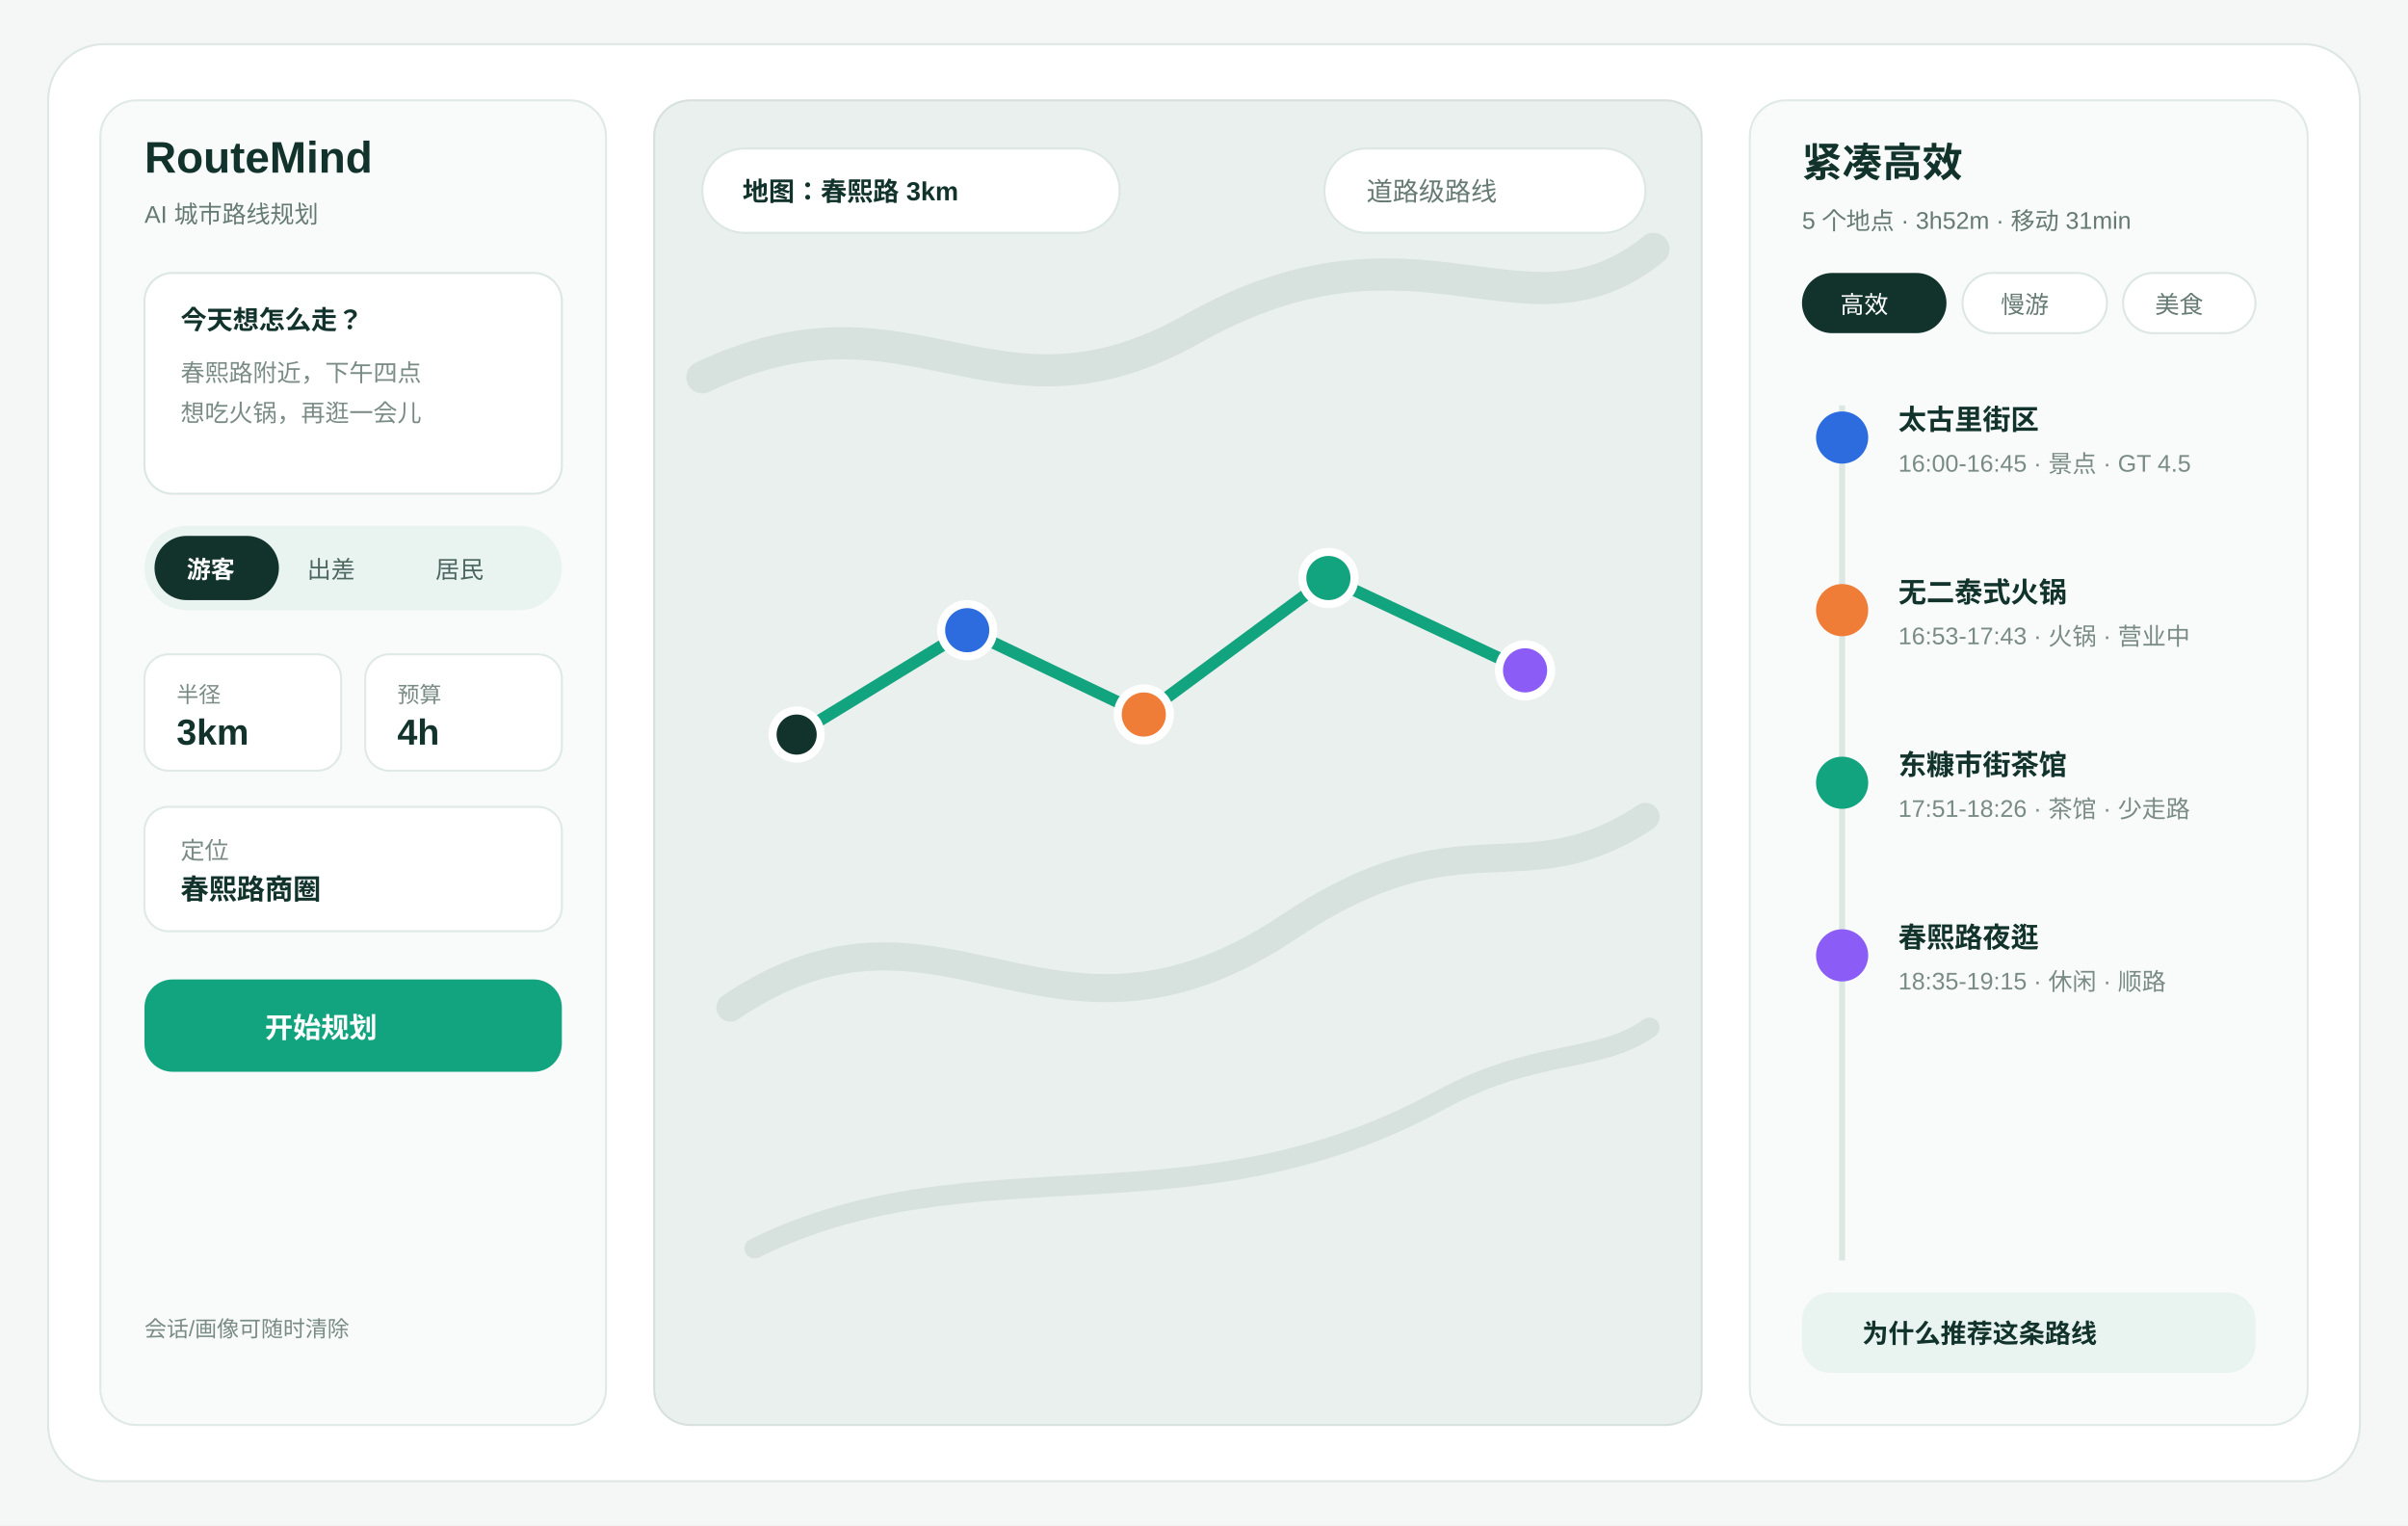
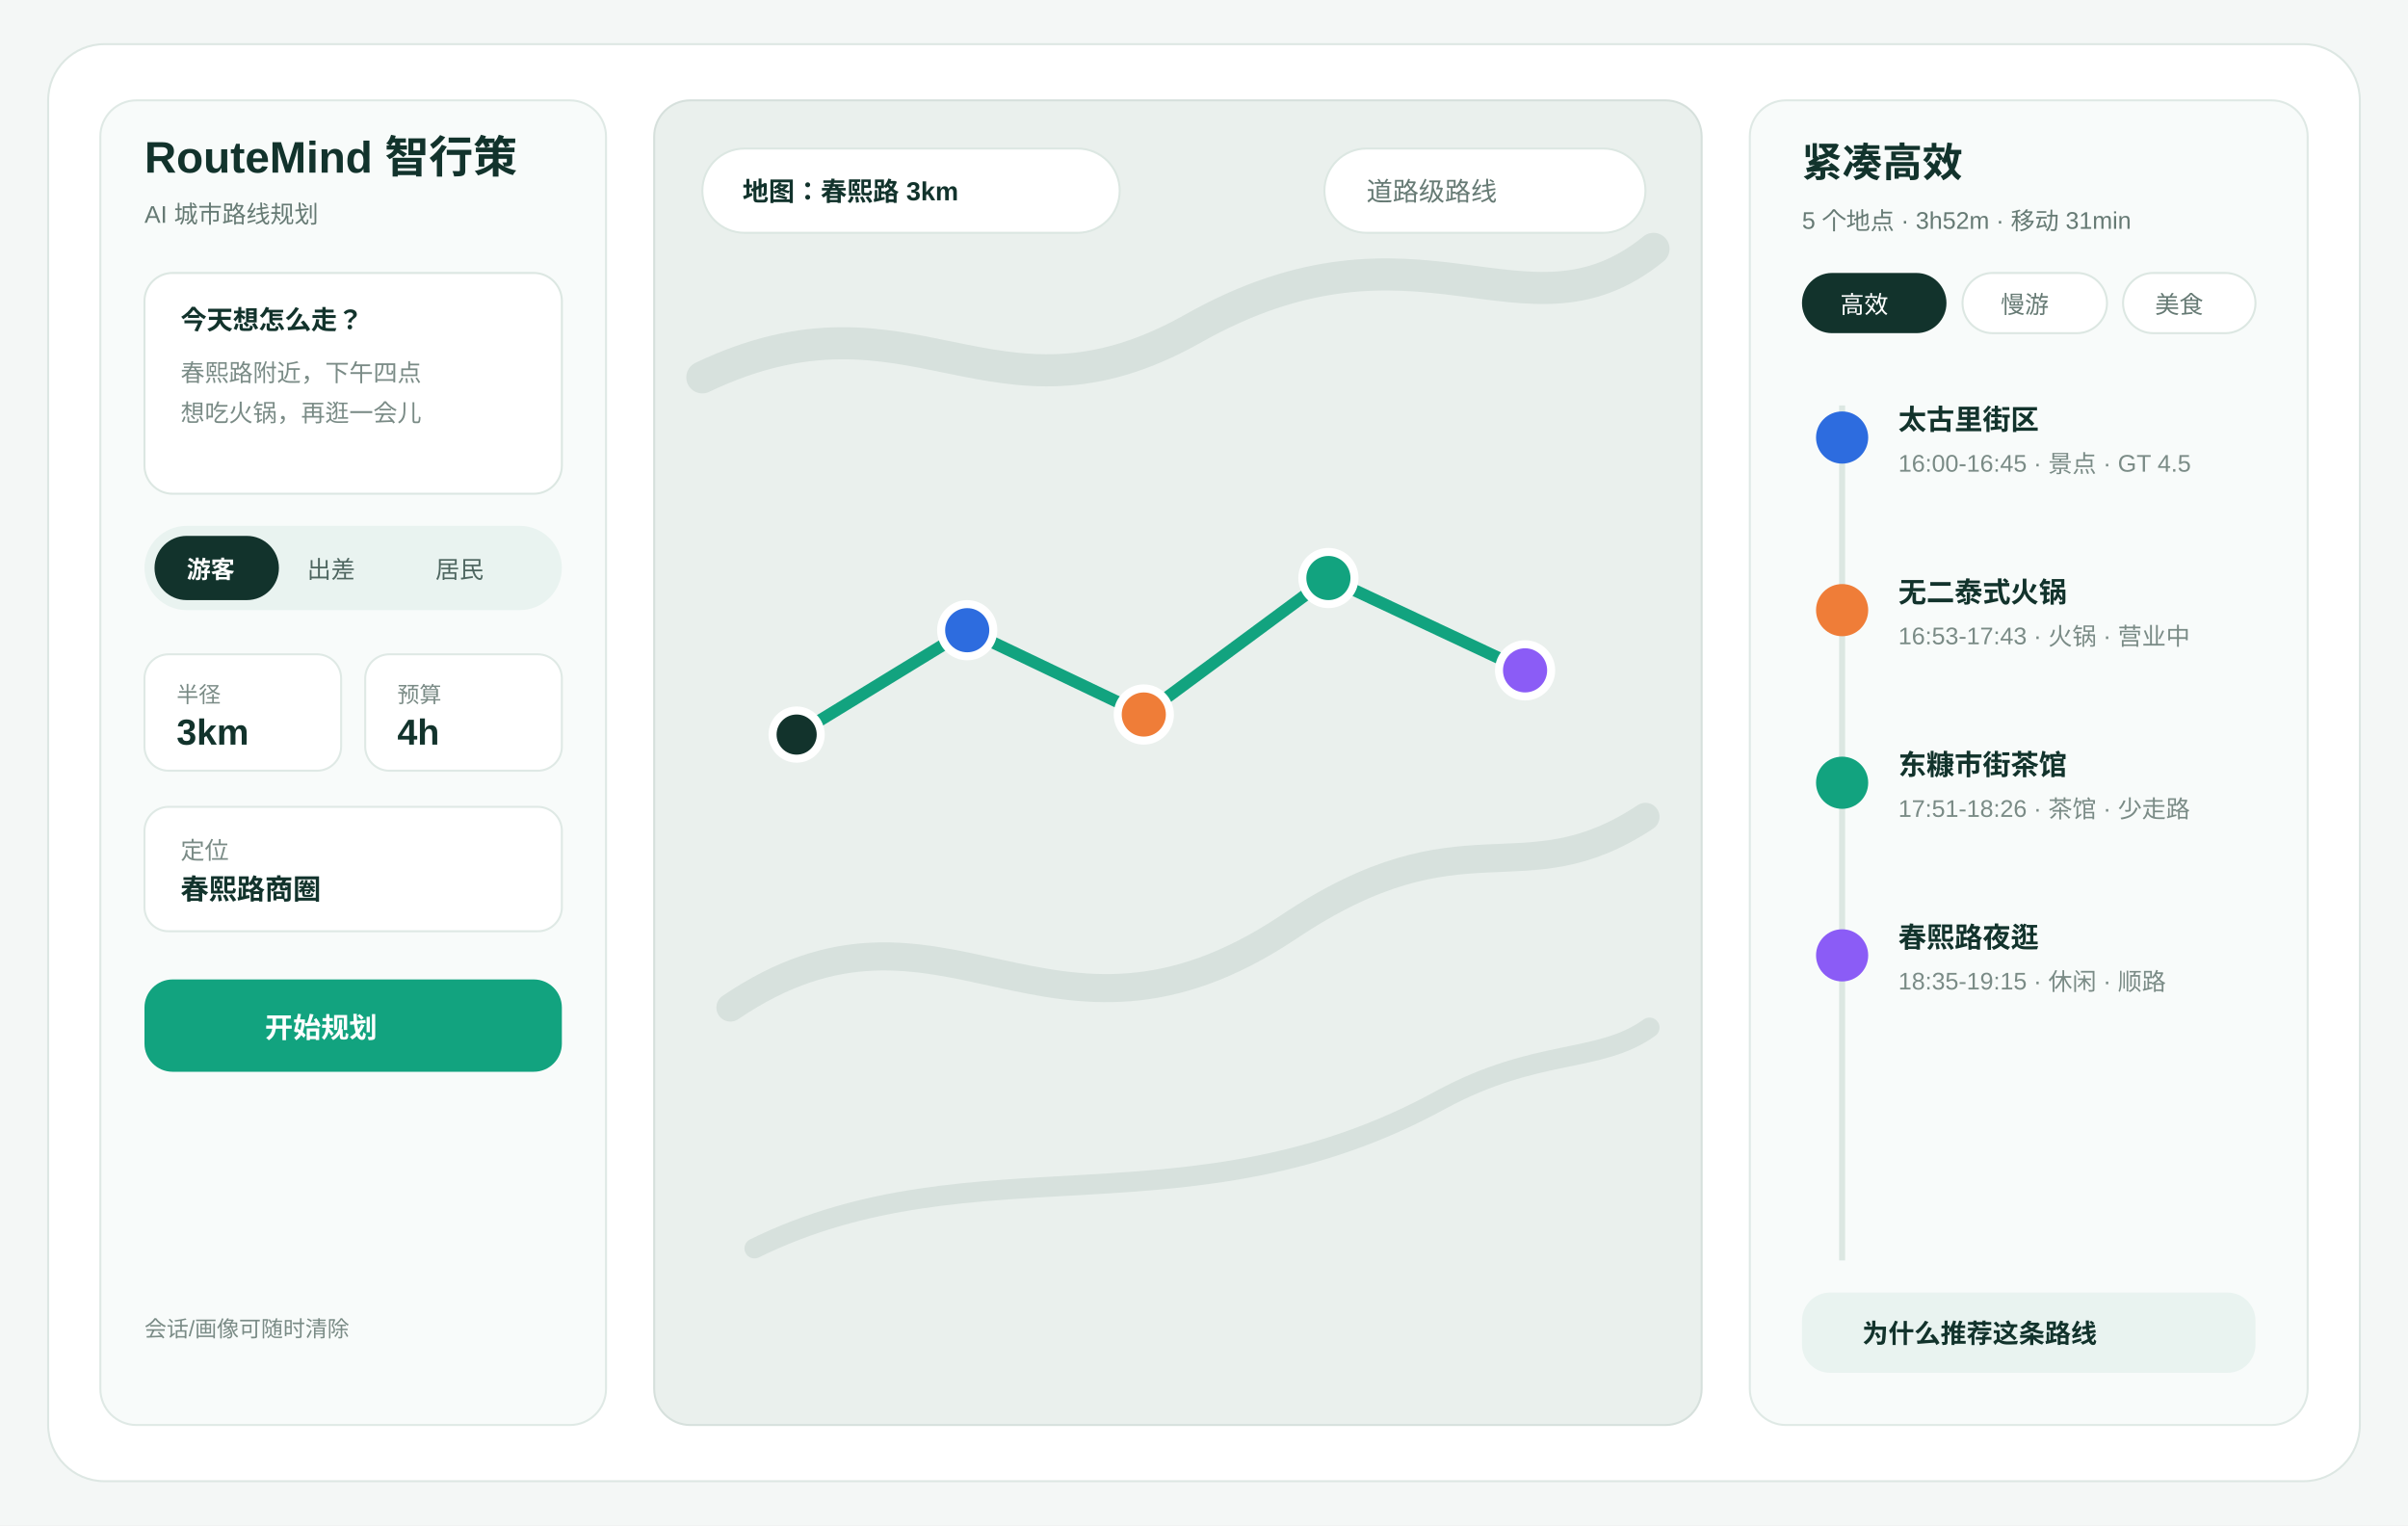
<svg xmlns="http://www.w3.org/2000/svg" width="1200" height="760" viewBox="0 0 1200 760" fill="none" role="img" aria-labelledby="title desc">
  <rect width="1200" height="760" fill="#F4F7F6" />
  <rect x="24" y="22" width="1152" height="716" rx="28" fill="#FFFFFF" stroke="#DDE7E3" />
  <rect x="50" y="50" width="252" height="660" rx="18" fill="#F8FBFA" stroke="#DFE9E5" />
-   <text x="72" y="86" fill="#12332C" font-family="Arial, sans-serif" font-size="22" font-weight="700">RouteMind</text>
+   <text x="72" y="86" fill="#12332C" font-family="Arial, sans-serif" font-size="22" font-weight="700">RouteMind 智行策</text>
  <text x="72" y="111" fill="#667A74" font-family="Arial, sans-serif" font-size="12">AI 城市路线规划</text>
  <rect x="72" y="136" width="208" height="110" rx="14" fill="#FFFFFF" stroke="#DCE7E2" />
  <text x="90" y="164" fill="#12332C" font-family="Arial, sans-serif" font-size="13" font-weight="700">今天想怎么走？</text>
  <text x="90" y="190" fill="#7A8B86" font-family="Arial, sans-serif" font-size="12">春熙路附近，下午四点</text>
  <text x="90" y="210" fill="#7A8B86" font-family="Arial, sans-serif" font-size="12">想吃火锅，再逛一会儿</text>
  <rect x="72" y="262" width="208" height="42" rx="21" fill="#E9F3F0" />
  <rect x="77" y="267" width="62" height="32" rx="16" fill="#12332C" />
  <text x="93" y="288" fill="#FFFFFF" font-family="Arial, sans-serif" font-size="12" font-weight="700">游客</text>
  <text x="153" y="288" fill="#4E6660" font-family="Arial, sans-serif" font-size="12">出差</text>
  <text x="217" y="288" fill="#4E6660" font-family="Arial, sans-serif" font-size="12">居民</text>
  <rect x="72" y="326" width="98" height="58" rx="12" fill="#FFFFFF" stroke="#DFE9E5" />
  <text x="88" y="350" fill="#7A8B86" font-family="Arial, sans-serif" font-size="11">半径</text>
  <text x="88" y="371" fill="#12332C" font-family="Arial, sans-serif" font-size="18" font-weight="700">3km</text>
  <rect x="182" y="326" width="98" height="58" rx="12" fill="#FFFFFF" stroke="#DFE9E5" />
  <text x="198" y="350" fill="#7A8B86" font-family="Arial, sans-serif" font-size="11">预算</text>
  <text x="198" y="371" fill="#12332C" font-family="Arial, sans-serif" font-size="18" font-weight="700">4h</text>
  <rect x="72" y="402" width="208" height="62" rx="12" fill="#FFFFFF" stroke="#DFE9E5" />
  <text x="90" y="428" fill="#7A8B86" font-family="Arial, sans-serif" font-size="12">定位</text>
  <text x="90" y="448" fill="#12332C" font-family="Arial, sans-serif" font-size="14" font-weight="700">春熙路商圈</text>
  <rect x="72" y="488" width="208" height="46" rx="14" fill="#12A37F" />
  <text x="132" y="517" fill="#FFFFFF" font-family="Arial, sans-serif" font-size="14" font-weight="700">开始规划</text>
  <text x="72" y="666" fill="#7A8B86" font-family="Arial, sans-serif" font-size="11">会话/画像可随时清除</text>
  <rect x="326" y="50" width="522" height="660" rx="18" fill="#EAF0ED" stroke="#D6E0DC" />
  <path d="M350 188C455 138 494 220 594 164C707 100 760 176 824 124" stroke="#D7E1DD" stroke-width="16" stroke-linecap="round" />
  <path d="M364 502C470 430 522 542 642 462C730 403 758 448 820 407" stroke="#D7E1DD" stroke-width="14" stroke-linecap="round" />
  <path d="M376 622C486 568 594 616 718 548C766 522 797 530 822 512" stroke="#D7E1DD" stroke-width="10" stroke-linecap="round" />
  <path d="M397 366L482 314L570 356L662 288L760 334" stroke="#12A37F" stroke-width="6" stroke-linecap="round" stroke-linejoin="round" />
  <circle cx="397" cy="366" r="12" fill="#12332C" stroke="#FFFFFF" stroke-width="4" />
  <circle cx="482" cy="314" r="13" fill="#2D6CDF" stroke="#FFFFFF" stroke-width="4" />
  <circle cx="570" cy="356" r="13" fill="#EF7D38" stroke="#FFFFFF" stroke-width="4" />
  <circle cx="662" cy="288" r="13" fill="#12A37F" stroke="#FFFFFF" stroke-width="4" />
  <circle cx="760" cy="334" r="13" fill="#8B5CF6" stroke="#FFFFFF" stroke-width="4" />
  <rect x="350" y="74" width="208" height="42" rx="21" fill="#FFFFFF" stroke="#DCE7E2" />
  <text x="370" y="100" fill="#12332C" font-family="Arial, sans-serif" font-size="13" font-weight="700">地图：春熙路 3km</text>
  <rect x="660" y="74" width="160" height="42" rx="21" fill="#FFFFFF" stroke="#DCE7E2" />
  <text x="681" y="100" fill="#667A74" font-family="Arial, sans-serif" font-size="13">道路级路线</text>
  <rect x="872" y="50" width="278" height="660" rx="18" fill="#F8FBFA" stroke="#DFE9E5" />
  <text x="898" y="88" fill="#12332C" font-family="Arial, sans-serif" font-size="20" font-weight="700">紧凑高效</text>
  <text x="898" y="114" fill="#667A74" font-family="Arial, sans-serif" font-size="12">5 个地点 · 3h52m · 移动 31min</text>
  <rect x="898" y="136" width="72" height="30" rx="15" fill="#12332C" />
  <text x="917" y="156" fill="#FFFFFF" font-family="Arial, sans-serif" font-size="12">高效</text>
  <rect x="978" y="136" width="72" height="30" rx="15" fill="#FFFFFF" stroke="#DCE7E2" />
  <text x="997" y="156" fill="#667A74" font-family="Arial, sans-serif" font-size="12">慢游</text>
  <rect x="1058" y="136" width="66" height="30" rx="15" fill="#FFFFFF" stroke="#DCE7E2" />
  <text x="1074" y="156" fill="#667A74" font-family="Arial, sans-serif" font-size="12">美食</text>
  <line x1="918" y1="202" x2="918" y2="628" stroke="#DCE7E2" stroke-width="3" />
  <g font-family="Arial, sans-serif">
    <circle cx="918" cy="218" r="13" fill="#2D6CDF" />
    <text x="946" y="214" fill="#12332C" font-size="14" font-weight="700">太古里街区</text>
    <text x="946" y="235" fill="#7A8B86" font-size="12">16:00-16:45 · 景点 · GT 4.5</text>
    <circle cx="918" cy="304" r="13" fill="#EF7D38" />
    <text x="946" y="300" fill="#12332C" font-size="14" font-weight="700">无二泰式火锅</text>
    <text x="946" y="321" fill="#7A8B86" font-size="12">16:53-17:43 · 火锅 · 营业中</text>
    <circle cx="918" cy="390" r="13" fill="#12A37F" />
    <text x="946" y="386" fill="#12332C" font-size="14" font-weight="700">东糠市街茶馆</text>
    <text x="946" y="407" fill="#7A8B86" font-size="12">17:51-18:26 · 茶馆 · 少走路</text>
    <circle cx="918" cy="476" r="13" fill="#8B5CF6" />
    <text x="946" y="472" fill="#12332C" font-size="14" font-weight="700">春熙路夜逛</text>
    <text x="946" y="493" fill="#7A8B86" font-size="12">18:35-19:15 · 休闲 · 顺路</text>
  </g>
  <rect x="898" y="644" width="226" height="40" rx="14" fill="#E9F3F0" />
  <text x="928" y="669" fill="#12332C" font-family="Arial, sans-serif" font-size="13" font-weight="700">为什么推荐这条路线</text>
</svg>
